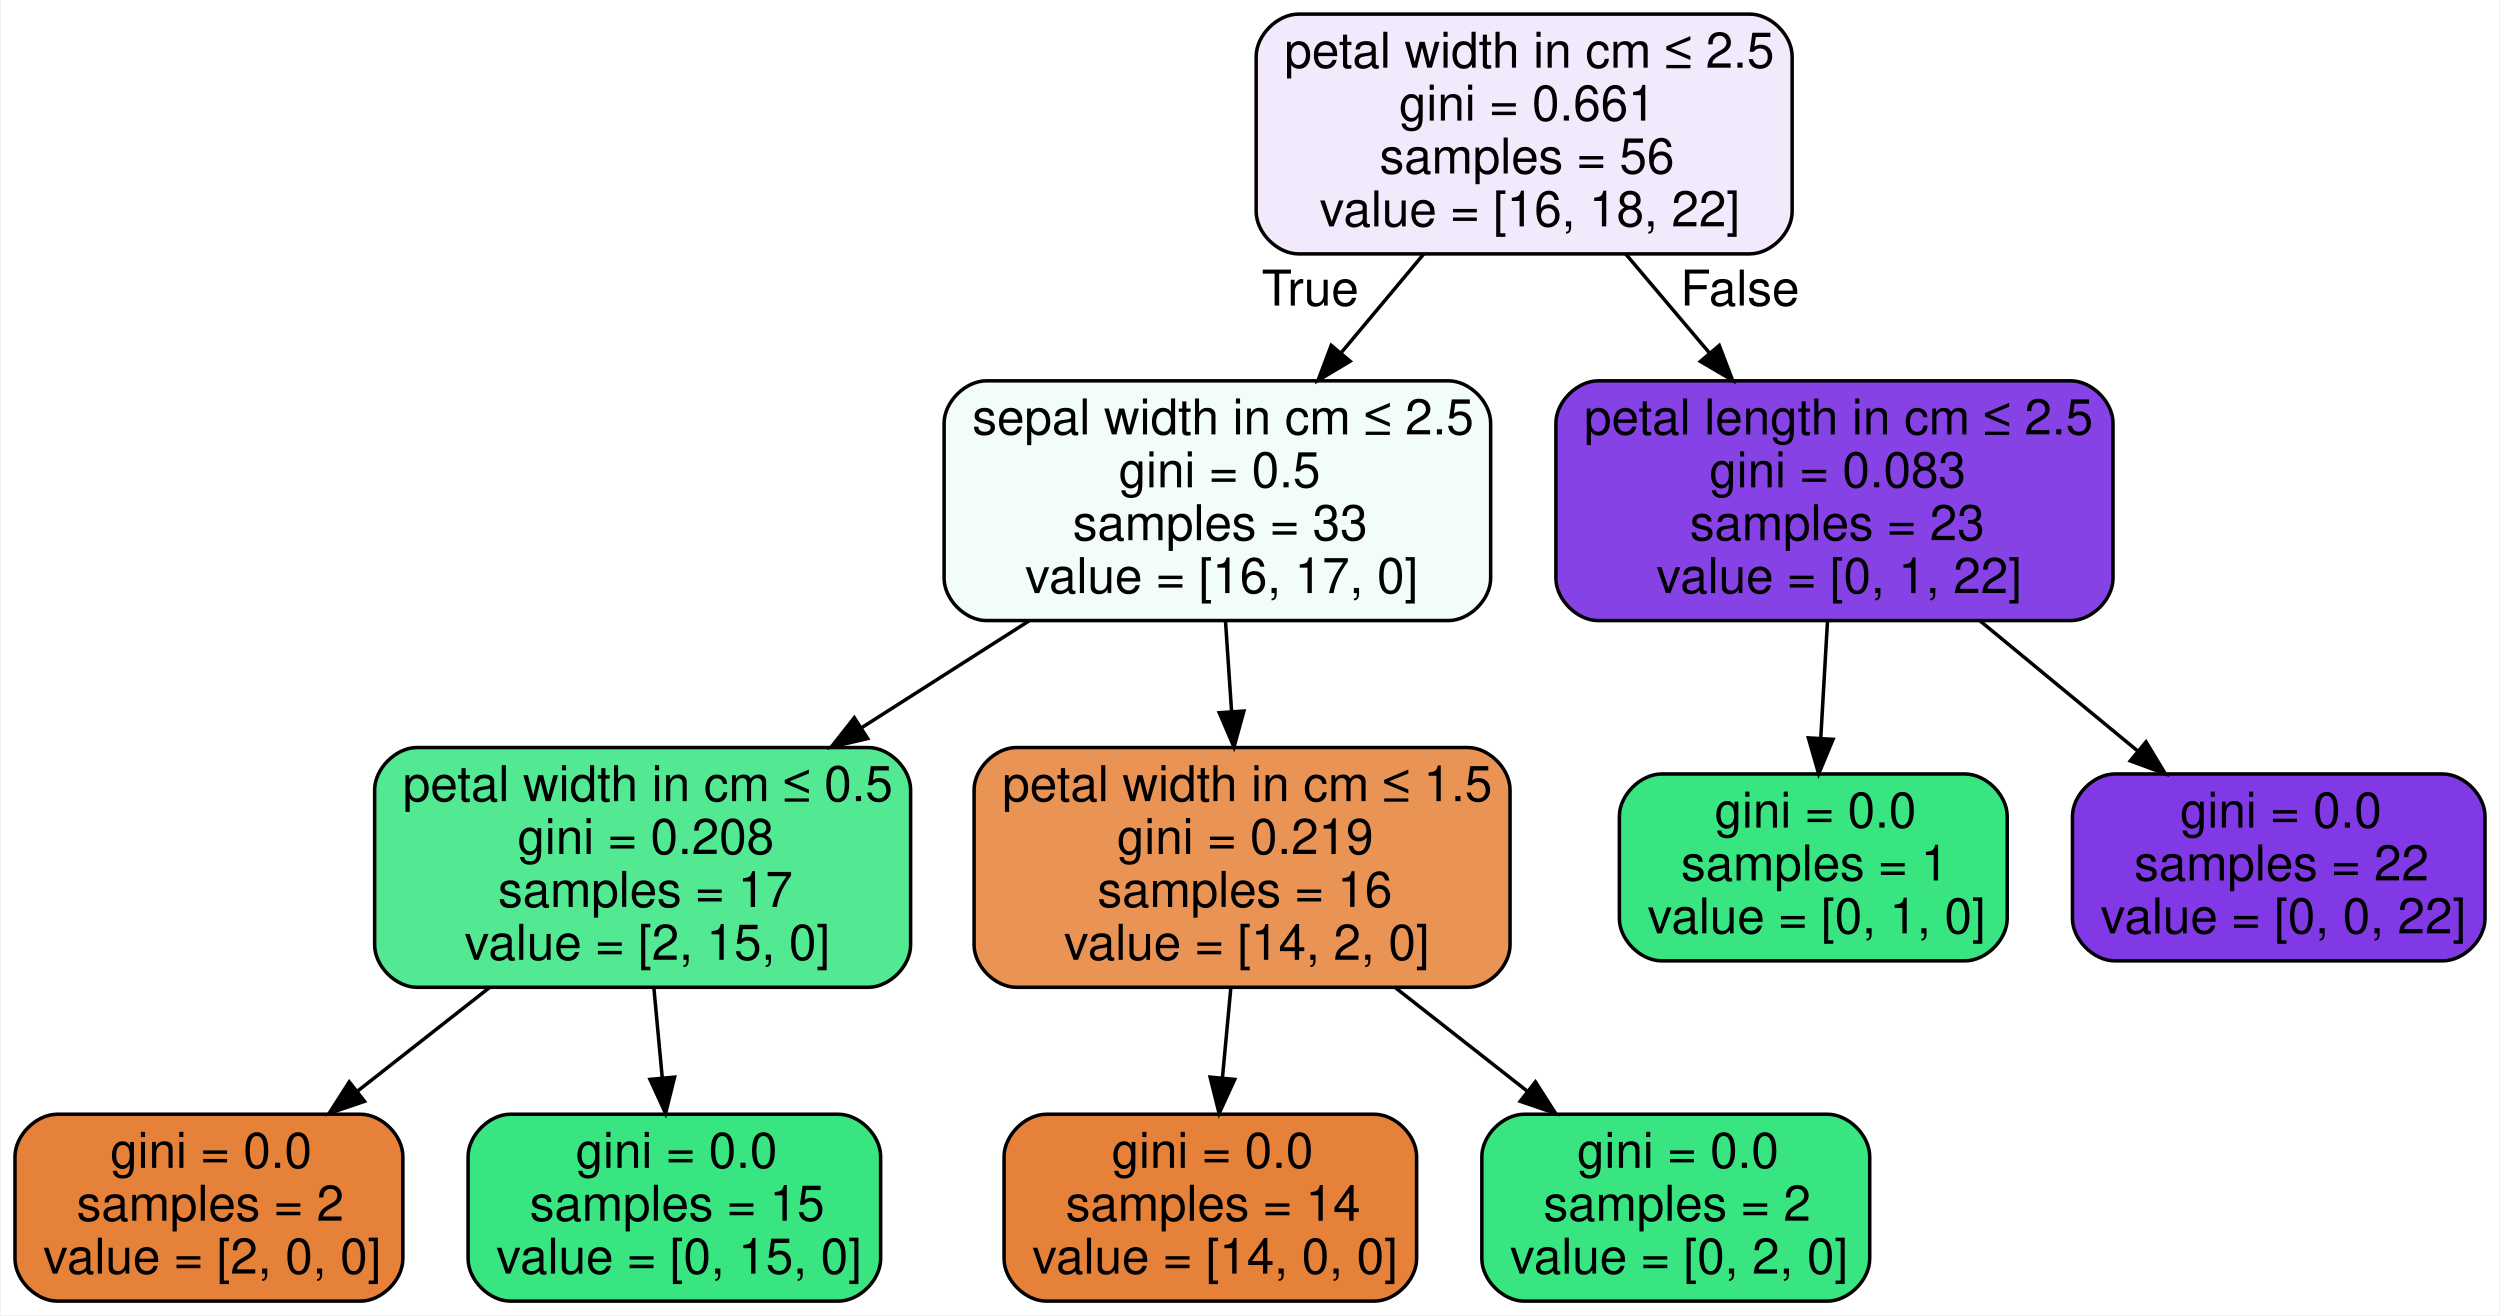
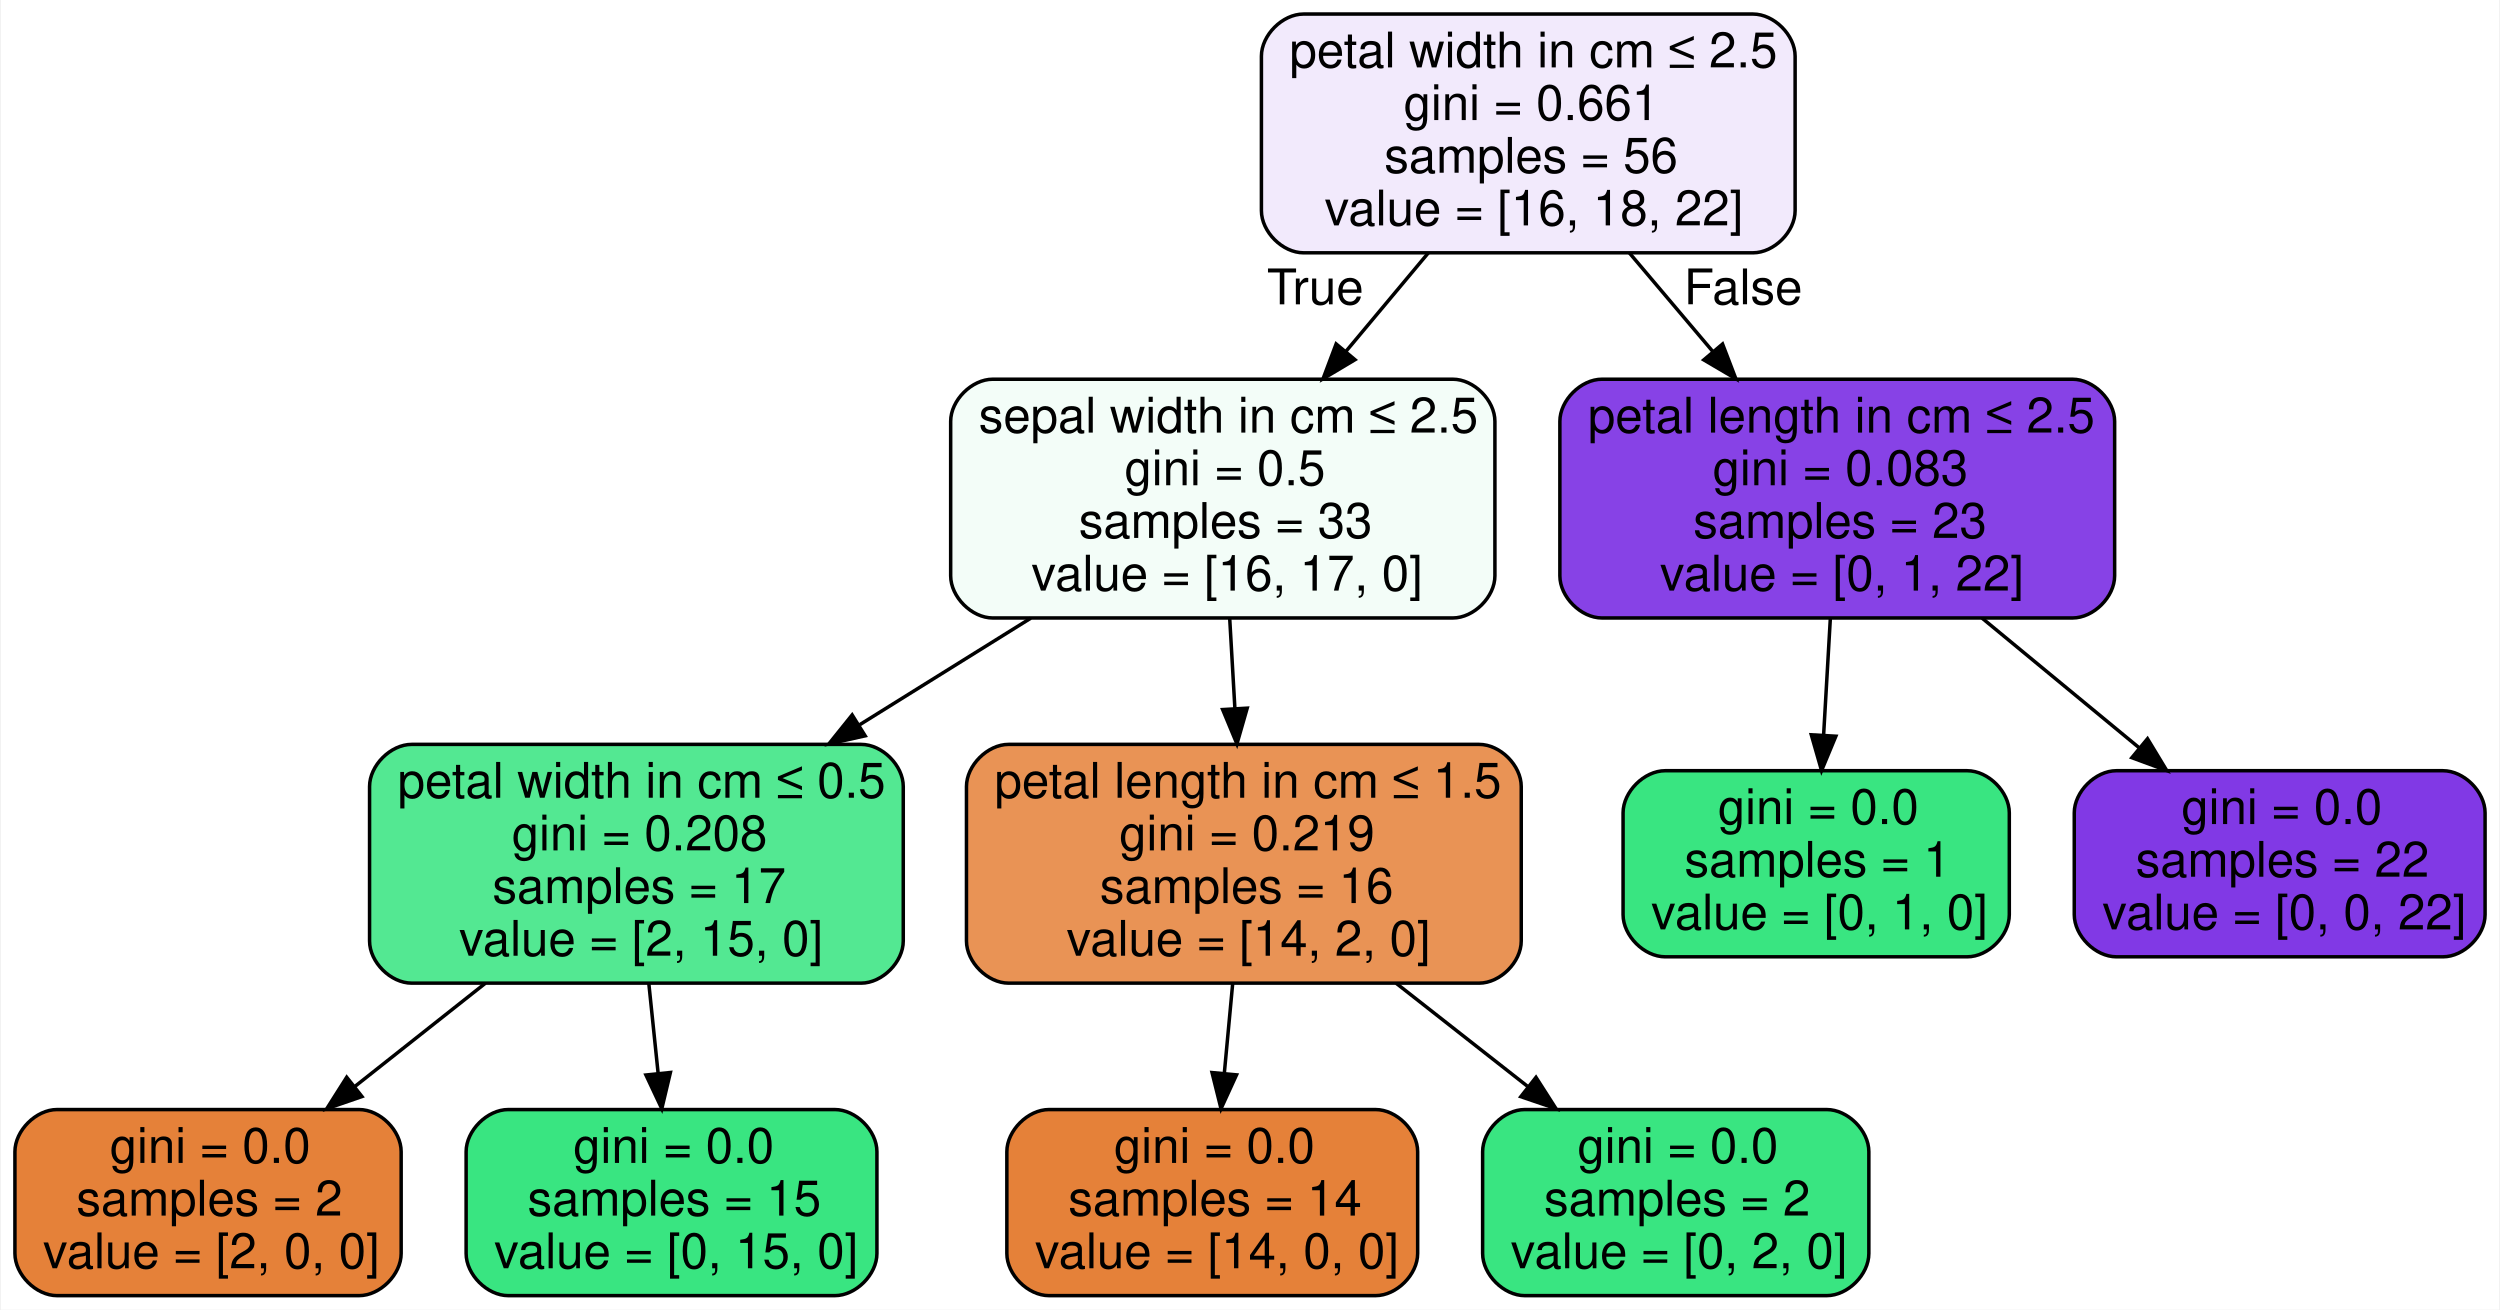
- <svg xmlns="http://www.w3.org/2000/svg" width="709pt" height="373pt" viewBox="0.00 0.00 708.50 373.00">
+ <svg xmlns="http://www.w3.org/2000/svg" width="712pt" height="373pt" viewBox="0.00 0.00 711.50 373.00">
  <g id="graph0" class="graph" transform="scale(1 1) rotate(0) translate(4 369)">
-     <polygon fill="#ffffff" stroke="transparent" points="-4,4 -4,-369 704.5,-369 704.5,4 -4,4" />
+     <polygon fill="#ffffff" stroke="transparent" points="-4,4 -4,-369 707.5,-369 707.5,4 -4,4" />
    <g id="node1" class="node">
-       <path fill="#f2eafc" stroke="#000000" d="M492,-365C492,-365 364,-365 364,-365 358,-365 352,-359 352,-353 352,-353 352,-309 352,-309 352,-303 358,-297 364,-297 364,-297 492,-297 492,-297 498,-297 504,-303 504,-309 504,-309 504,-353 504,-353 504,-359 498,-365 492,-365" />
-       <text text-anchor="start" x="360" y="-349.8" font-family="Helvetica,sans-Serif" font-size="14.00" fill="#000000">petal width in cm ≤ 2.5</text>
-       <text text-anchor="start" x="392.5" y="-334.8" font-family="Helvetica,sans-Serif" font-size="14.00" fill="#000000">gini = 0.661</text>
-       <text text-anchor="start" x="387" y="-319.8" font-family="Helvetica,sans-Serif" font-size="14.00" fill="#000000">samples = 56</text>
-       <text text-anchor="start" x="370" y="-304.8" font-family="Helvetica,sans-Serif" font-size="14.00" fill="#000000">value = [16, 18, 22]</text>
+       <path fill="#f2eafc" stroke="#000000" d="M495,-365C495,-365 367,-365 367,-365 361,-365 355,-359 355,-353 355,-353 355,-309 355,-309 355,-303 361,-297 367,-297 367,-297 495,-297 495,-297 501,-297 507,-303 507,-309 507,-309 507,-353 507,-353 507,-359 501,-365 495,-365" />
+       <text text-anchor="start" x="363" y="-349.8" font-family="Helvetica,sans-Serif" font-size="14.00" fill="#000000">petal width in cm ≤ 2.5</text>
+       <text text-anchor="start" x="395.5" y="-334.8" font-family="Helvetica,sans-Serif" font-size="14.00" fill="#000000">gini = 0.661</text>
+       <text text-anchor="start" x="390" y="-319.8" font-family="Helvetica,sans-Serif" font-size="14.00" fill="#000000">samples = 56</text>
+       <text text-anchor="start" x="373" y="-304.8" font-family="Helvetica,sans-Serif" font-size="14.00" fill="#000000">value = [16, 18, 22]</text>
    </g>
    <g id="node2" class="node">
-       <path fill="#f3fdf8" stroke="#000000" d="M406.5,-261C406.5,-261 275.5,-261 275.5,-261 269.5,-261 263.5,-255 263.5,-249 263.5,-249 263.5,-205 263.5,-205 263.5,-199 269.5,-193 275.5,-193 275.5,-193 406.5,-193 406.5,-193 412.5,-193 418.5,-199 418.5,-205 418.5,-205 418.5,-249 418.5,-249 418.5,-255 412.5,-261 406.5,-261" />
-       <text text-anchor="start" x="271.5" y="-245.8" font-family="Helvetica,sans-Serif" font-size="14.00" fill="#000000">sepal width in cm ≤ 2.5</text>
-       <text text-anchor="start" x="313" y="-230.8" font-family="Helvetica,sans-Serif" font-size="14.00" fill="#000000">gini = 0.5</text>
-       <text text-anchor="start" x="300" y="-215.8" font-family="Helvetica,sans-Serif" font-size="14.00" fill="#000000">samples = 33</text>
-       <text text-anchor="start" x="286.5" y="-200.8" font-family="Helvetica,sans-Serif" font-size="14.00" fill="#000000">value = [16, 17, 0]</text>
+       <path fill="#f3fdf8" stroke="#000000" d="M409.5,-261C409.5,-261 278.5,-261 278.5,-261 272.5,-261 266.5,-255 266.5,-249 266.5,-249 266.5,-205 266.5,-205 266.5,-199 272.5,-193 278.5,-193 278.5,-193 409.5,-193 409.5,-193 415.5,-193 421.5,-199 421.5,-205 421.5,-205 421.5,-249 421.5,-249 421.5,-255 415.5,-261 409.5,-261" />
+       <text text-anchor="start" x="274.5" y="-245.8" font-family="Helvetica,sans-Serif" font-size="14.00" fill="#000000">sepal width in cm ≤ 2.5</text>
+       <text text-anchor="start" x="316" y="-230.8" font-family="Helvetica,sans-Serif" font-size="14.00" fill="#000000">gini = 0.5</text>
+       <text text-anchor="start" x="303" y="-215.8" font-family="Helvetica,sans-Serif" font-size="14.00" fill="#000000">samples = 33</text>
+       <text text-anchor="start" x="289.5" y="-200.8" font-family="Helvetica,sans-Serif" font-size="14.00" fill="#000000">value = [16, 17, 0]</text>
    </g>
    <g id="edge1" class="edge">
-       <path fill="none" stroke="#000000" d="M399.513,-296.947C392.002,-287.968 383.81,-278.176 376,-268.839" />
-       <polygon fill="#000000" stroke="#000000" points="378.652,-266.554 369.551,-261.13 373.283,-271.046 378.652,-266.554" />
-       <text text-anchor="middle" x="367.335" y="-282.332" font-family="Helvetica,sans-Serif" font-size="14.00" fill="#000000">True</text>
+       <path fill="none" stroke="#000000" d="M402.513,-296.947C395.002,-287.968 386.81,-278.176 379,-268.839" />
+       <polygon fill="#000000" stroke="#000000" points="381.652,-266.554 372.551,-261.13 376.283,-271.046 381.652,-266.554" />
+       <text text-anchor="middle" x="370.335" y="-282.332" font-family="Helvetica,sans-Serif" font-size="14.00" fill="#000000">True</text>
    </g>
    <g id="node9" class="node">
-       <path fill="#8742e6" stroke="#000000" d="M583,-261C583,-261 449,-261 449,-261 443,-261 437,-255 437,-249 437,-249 437,-205 437,-205 437,-199 443,-193 449,-193 449,-193 583,-193 583,-193 589,-193 595,-199 595,-205 595,-205 595,-249 595,-249 595,-255 589,-261 583,-261" />
-       <text text-anchor="start" x="445" y="-245.8" font-family="Helvetica,sans-Serif" font-size="14.00" fill="#000000">petal length in cm ≤ 2.5</text>
-       <text text-anchor="start" x="480.5" y="-230.8" font-family="Helvetica,sans-Serif" font-size="14.00" fill="#000000">gini = 0.083</text>
-       <text text-anchor="start" x="475" y="-215.8" font-family="Helvetica,sans-Serif" font-size="14.00" fill="#000000">samples = 23</text>
-       <text text-anchor="start" x="465.5" y="-200.8" font-family="Helvetica,sans-Serif" font-size="14.00" fill="#000000">value = [0, 1, 22]</text>
+       <path fill="#8742e6" stroke="#000000" d="M586,-261C586,-261 452,-261 452,-261 446,-261 440,-255 440,-249 440,-249 440,-205 440,-205 440,-199 446,-193 452,-193 452,-193 586,-193 586,-193 592,-193 598,-199 598,-205 598,-205 598,-249 598,-249 598,-255 592,-261 586,-261" />
+       <text text-anchor="start" x="448" y="-245.8" font-family="Helvetica,sans-Serif" font-size="14.00" fill="#000000">petal length in cm ≤ 2.5</text>
+       <text text-anchor="start" x="483.5" y="-230.8" font-family="Helvetica,sans-Serif" font-size="14.00" fill="#000000">gini = 0.083</text>
+       <text text-anchor="start" x="478" y="-215.8" font-family="Helvetica,sans-Serif" font-size="14.00" fill="#000000">samples = 23</text>
+       <text text-anchor="start" x="468.5" y="-200.8" font-family="Helvetica,sans-Serif" font-size="14.00" fill="#000000">value = [0, 1, 22]</text>
    </g>
    <g id="edge8" class="edge">
-       <path fill="none" stroke="#000000" d="M456.815,-296.947C464.412,-287.968 472.697,-278.176 480.598,-268.839" />
-       <polygon fill="#000000" stroke="#000000" points="483.333,-271.025 487.121,-261.13 477.99,-266.503 483.333,-271.025" />
-       <text text-anchor="middle" x="489.197" y="-282.344" font-family="Helvetica,sans-Serif" font-size="14.00" fill="#000000">False</text>
+       <path fill="none" stroke="#000000" d="M459.815,-296.947C467.412,-287.968 475.697,-278.176 483.598,-268.839" />
+       <polygon fill="#000000" stroke="#000000" points="486.333,-271.025 490.121,-261.13 480.99,-266.503 486.333,-271.025" />
+       <text text-anchor="middle" x="492.197" y="-282.344" font-family="Helvetica,sans-Serif" font-size="14.00" fill="#000000">False</text>
    </g>
    <g id="node3" class="node">
-       <path fill="#53e892" stroke="#000000" d="M242,-157C242,-157 114,-157 114,-157 108,-157 102,-151 102,-145 102,-145 102,-101 102,-101 102,-95 108,-89 114,-89 114,-89 242,-89 242,-89 248,-89 254,-95 254,-101 254,-101 254,-145 254,-145 254,-151 248,-157 242,-157" />
-       <text text-anchor="start" x="110" y="-141.8" font-family="Helvetica,sans-Serif" font-size="14.00" fill="#000000">petal width in cm ≤ 0.5</text>
-       <text text-anchor="start" x="142.5" y="-126.8" font-family="Helvetica,sans-Serif" font-size="14.00" fill="#000000">gini = 0.208</text>
-       <text text-anchor="start" x="137" y="-111.8" font-family="Helvetica,sans-Serif" font-size="14.00" fill="#000000">samples = 17</text>
-       <text text-anchor="start" x="127.5" y="-96.8" font-family="Helvetica,sans-Serif" font-size="14.00" fill="#000000">value = [2, 15, 0]</text>
+       <path fill="#53e892" stroke="#000000" d="M241,-157C241,-157 113,-157 113,-157 107,-157 101,-151 101,-145 101,-145 101,-101 101,-101 101,-95 107,-89 113,-89 113,-89 241,-89 241,-89 247,-89 253,-95 253,-101 253,-101 253,-145 253,-145 253,-151 247,-157 241,-157" />
+       <text text-anchor="start" x="109" y="-141.8" font-family="Helvetica,sans-Serif" font-size="14.00" fill="#000000">petal width in cm ≤ 0.5</text>
+       <text text-anchor="start" x="141.5" y="-126.8" font-family="Helvetica,sans-Serif" font-size="14.00" fill="#000000">gini = 0.208</text>
+       <text text-anchor="start" x="136" y="-111.8" font-family="Helvetica,sans-Serif" font-size="14.00" fill="#000000">samples = 17</text>
+       <text text-anchor="start" x="126.5" y="-96.8" font-family="Helvetica,sans-Serif" font-size="14.00" fill="#000000">value = [2, 15, 0]</text>
    </g>
    <g id="edge2" class="edge">
-       <path fill="none" stroke="#000000" d="M287.628,-192.946C272.43,-183.25 255.744,-172.604 240.076,-162.607" />
-       <polygon fill="#000000" stroke="#000000" points="241.805,-159.558 231.492,-157.13 238.04,-165.459 241.805,-159.558" />
+       <path fill="none" stroke="#000000" d="M289.318,-192.946C273.747,-183.25 256.652,-172.604 240.6,-162.607" />
+       <polygon fill="#000000" stroke="#000000" points="242.144,-159.445 231.805,-157.13 238.443,-165.387 242.144,-159.445" />
    </g>
    <g id="node6" class="node">
-       <path fill="#e99355" stroke="#000000" d="M412,-157C412,-157 284,-157 284,-157 278,-157 272,-151 272,-145 272,-145 272,-101 272,-101 272,-95 278,-89 284,-89 284,-89 412,-89 412,-89 418,-89 424,-95 424,-101 424,-101 424,-145 424,-145 424,-151 418,-157 412,-157" />
-       <text text-anchor="start" x="280" y="-141.8" font-family="Helvetica,sans-Serif" font-size="14.00" fill="#000000">petal width in cm ≤ 1.5</text>
-       <text text-anchor="start" x="312.5" y="-126.8" font-family="Helvetica,sans-Serif" font-size="14.00" fill="#000000">gini = 0.219</text>
-       <text text-anchor="start" x="307" y="-111.8" font-family="Helvetica,sans-Serif" font-size="14.00" fill="#000000">samples = 16</text>
-       <text text-anchor="start" x="297.5" y="-96.8" font-family="Helvetica,sans-Serif" font-size="14.00" fill="#000000">value = [14, 2, 0]</text>
+       <path fill="#e99355" stroke="#000000" d="M417,-157C417,-157 283,-157 283,-157 277,-157 271,-151 271,-145 271,-145 271,-101 271,-101 271,-95 277,-89 283,-89 283,-89 417,-89 417,-89 423,-89 429,-95 429,-101 429,-101 429,-145 429,-145 429,-151 423,-157 417,-157" />
+       <text text-anchor="start" x="279" y="-141.8" font-family="Helvetica,sans-Serif" font-size="14.00" fill="#000000">petal length in cm ≤ 1.5</text>
+       <text text-anchor="start" x="314.5" y="-126.8" font-family="Helvetica,sans-Serif" font-size="14.00" fill="#000000">gini = 0.219</text>
+       <text text-anchor="start" x="309" y="-111.8" font-family="Helvetica,sans-Serif" font-size="14.00" fill="#000000">samples = 16</text>
+       <text text-anchor="start" x="299.5" y="-96.8" font-family="Helvetica,sans-Serif" font-size="14.00" fill="#000000">value = [14, 2, 0]</text>
    </g>
    <g id="edge5" class="edge">
-       <path fill="none" stroke="#000000" d="M343.292,-192.946C343.842,-184.776 344.437,-175.932 345.014,-167.37" />
-       <polygon fill="#000000" stroke="#000000" points="348.523,-167.343 345.703,-157.13 341.539,-166.872 348.523,-167.343" />
+       <path fill="none" stroke="#000000" d="M345.965,-192.946C346.436,-184.776 346.946,-175.932 347.44,-167.37" />
+       <polygon fill="#000000" stroke="#000000" points="350.949,-167.315 348.031,-157.13 343.961,-166.912 350.949,-167.315" />
    </g>
    <g id="node4" class="node">
      <path fill="#e58139" stroke="#000000" d="M98,-53C98,-53 12,-53 12,-53 6,-53 0,-47 0,-41 0,-41 0,-12 0,-12 0,-6 6,0 12,0 12,0 98,0 98,0 104,0 110,-6 110,-12 110,-12 110,-41 110,-41 110,-47 104,-53 98,-53" />
      <text text-anchor="start" x="27" y="-37.8" font-family="Helvetica,sans-Serif" font-size="14.00" fill="#000000">gini = 0.0</text>
      <text text-anchor="start" x="17.5" y="-22.8" font-family="Helvetica,sans-Serif" font-size="14.00" fill="#000000">samples = 2</text>
      <text text-anchor="start" x="8" y="-7.8" font-family="Helvetica,sans-Serif" font-size="14.00" fill="#000000">value = [2, 0, 0]</text>
    </g>
    <g id="edge3" class="edge">
-       <path fill="none" stroke="#000000" d="M134.635,-88.978C122.496,-79.454 109.323,-69.119 97.25,-59.647" />
-       <polygon fill="#000000" stroke="#000000" points="99.122,-56.667 89.094,-53.248 94.801,-62.175 99.122,-56.667" />
+       <path fill="none" stroke="#000000" d="M133.987,-88.978C121.948,-79.454 108.881,-69.119 96.906,-59.647" />
+       <polygon fill="#000000" stroke="#000000" points="98.831,-56.707 88.817,-53.248 94.489,-62.197 98.831,-56.707" />
    </g>
    <g id="node5" class="node">
      <path fill="#39e581" stroke="#000000" d="M233.5,-53C233.5,-53 140.5,-53 140.5,-53 134.5,-53 128.5,-47 128.5,-41 128.5,-41 128.5,-12 128.5,-12 128.5,-6 134.5,0 140.5,0 140.5,0 233.5,0 233.5,0 239.5,0 245.5,-6 245.5,-12 245.5,-12 245.5,-41 245.5,-41 245.5,-47 239.5,-53 233.5,-53" />
      <text text-anchor="start" x="159" y="-37.8" font-family="Helvetica,sans-Serif" font-size="14.00" fill="#000000">gini = 0.0</text>
      <text text-anchor="start" x="146" y="-22.8" font-family="Helvetica,sans-Serif" font-size="14.00" fill="#000000">samples = 15</text>
      <text text-anchor="start" x="136.5" y="-7.8" font-family="Helvetica,sans-Serif" font-size="14.00" fill="#000000">value = [0, 15, 0]</text>
    </g>
    <g id="edge4" class="edge">
-       <path fill="none" stroke="#000000" d="M181.173,-88.978C181.95,-80.645 182.785,-71.69 183.574,-63.236" />
-       <polygon fill="#000000" stroke="#000000" points="187.061,-63.53 184.505,-53.248 180.092,-62.88 187.061,-63.53" />
+       <path fill="none" stroke="#000000" d="M180.526,-88.978C181.389,-80.645 182.317,-71.69 183.193,-63.236" />
+       <polygon fill="#000000" stroke="#000000" points="186.679,-63.556 184.228,-53.248 179.716,-62.834 186.679,-63.556" />
    </g>
    <g id="node7" class="node">
-       <path fill="#e58139" stroke="#000000" d="M385.5,-53C385.5,-53 292.5,-53 292.5,-53 286.5,-53 280.5,-47 280.5,-41 280.5,-41 280.5,-12 280.5,-12 280.5,-6 286.5,0 292.5,0 292.5,0 385.5,0 385.5,0 391.5,0 397.5,-6 397.5,-12 397.5,-12 397.5,-41 397.5,-41 397.5,-47 391.5,-53 385.5,-53" />
-       <text text-anchor="start" x="311" y="-37.8" font-family="Helvetica,sans-Serif" font-size="14.00" fill="#000000">gini = 0.0</text>
-       <text text-anchor="start" x="298" y="-22.8" font-family="Helvetica,sans-Serif" font-size="14.00" fill="#000000">samples = 14</text>
-       <text text-anchor="start" x="288.5" y="-7.8" font-family="Helvetica,sans-Serif" font-size="14.00" fill="#000000">value = [14, 0, 0]</text>
+       <path fill="#e58139" stroke="#000000" d="M387.5,-53C387.5,-53 294.5,-53 294.5,-53 288.5,-53 282.5,-47 282.5,-41 282.5,-41 282.5,-12 282.5,-12 282.5,-6 288.5,0 294.5,0 294.5,0 387.5,0 387.5,0 393.5,0 399.5,-6 399.5,-12 399.5,-12 399.5,-41 399.5,-41 399.5,-47 393.5,-53 387.5,-53" />
+       <text text-anchor="start" x="313" y="-37.8" font-family="Helvetica,sans-Serif" font-size="14.00" fill="#000000">gini = 0.0</text>
+       <text text-anchor="start" x="300" y="-22.8" font-family="Helvetica,sans-Serif" font-size="14.00" fill="#000000">samples = 14</text>
+       <text text-anchor="start" x="290.5" y="-7.8" font-family="Helvetica,sans-Serif" font-size="14.00" fill="#000000">value = [14, 0, 0]</text>
    </g>
    <g id="edge6" class="edge">
-       <path fill="none" stroke="#000000" d="M344.827,-88.978C344.05,-80.645 343.215,-71.69 342.426,-63.236" />
-       <polygon fill="#000000" stroke="#000000" points="345.908,-62.88 341.495,-53.248 338.938,-63.53 345.908,-62.88" />
+       <path fill="none" stroke="#000000" d="M346.827,-88.978C346.05,-80.645 345.215,-71.69 344.426,-63.236" />
+       <polygon fill="#000000" stroke="#000000" points="347.908,-62.88 343.495,-53.248 340.938,-63.53 347.908,-62.88" />
    </g>
    <g id="node8" class="node">
-       <path fill="#39e581" stroke="#000000" d="M514,-53C514,-53 428,-53 428,-53 422,-53 416,-47 416,-41 416,-41 416,-12 416,-12 416,-6 422,0 428,0 428,0 514,0 514,0 520,0 526,-6 526,-12 526,-12 526,-41 526,-41 526,-47 520,-53 514,-53" />
-       <text text-anchor="start" x="443" y="-37.8" font-family="Helvetica,sans-Serif" font-size="14.00" fill="#000000">gini = 0.0</text>
-       <text text-anchor="start" x="433.5" y="-22.8" font-family="Helvetica,sans-Serif" font-size="14.00" fill="#000000">samples = 2</text>
-       <text text-anchor="start" x="424" y="-7.8" font-family="Helvetica,sans-Serif" font-size="14.00" fill="#000000">value = [0, 2, 0]</text>
+       <path fill="#39e581" stroke="#000000" d="M516,-53C516,-53 430,-53 430,-53 424,-53 418,-47 418,-41 418,-41 418,-12 418,-12 418,-6 424,0 430,0 430,0 516,0 516,0 522,0 528,-6 528,-12 528,-12 528,-41 528,-41 528,-47 522,-53 516,-53" />
+       <text text-anchor="start" x="445" y="-37.8" font-family="Helvetica,sans-Serif" font-size="14.00" fill="#000000">gini = 0.0</text>
+       <text text-anchor="start" x="435.5" y="-22.8" font-family="Helvetica,sans-Serif" font-size="14.00" fill="#000000">samples = 2</text>
+       <text text-anchor="start" x="426" y="-7.8" font-family="Helvetica,sans-Serif" font-size="14.00" fill="#000000">value = [0, 2, 0]</text>
    </g>
    <g id="edge7" class="edge">
-       <path fill="none" stroke="#000000" d="M391.365,-88.978C403.504,-79.454 416.677,-69.119 428.75,-59.647" />
-       <polygon fill="#000000" stroke="#000000" points="431.199,-62.175 436.906,-53.248 426.878,-56.667 431.199,-62.175" />
+       <path fill="none" stroke="#000000" d="M393.365,-88.978C405.504,-79.454 418.677,-69.119 430.75,-59.647" />
+       <polygon fill="#000000" stroke="#000000" points="433.199,-62.175 438.906,-53.248 428.878,-56.667 433.199,-62.175" />
    </g>
    <g id="node10" class="node">
-       <path fill="#39e581" stroke="#000000" d="M553,-149.5C553,-149.5 467,-149.5 467,-149.5 461,-149.5 455,-143.5 455,-137.5 455,-137.5 455,-108.5 455,-108.5 455,-102.5 461,-96.5 467,-96.5 467,-96.5 553,-96.5 553,-96.5 559,-96.5 565,-102.5 565,-108.5 565,-108.5 565,-137.5 565,-137.5 565,-143.5 559,-149.5 553,-149.5" />
-       <text text-anchor="start" x="482" y="-134.3" font-family="Helvetica,sans-Serif" font-size="14.00" fill="#000000">gini = 0.0</text>
-       <text text-anchor="start" x="472.5" y="-119.3" font-family="Helvetica,sans-Serif" font-size="14.00" fill="#000000">samples = 1</text>
-       <text text-anchor="start" x="463" y="-104.3" font-family="Helvetica,sans-Serif" font-size="14.00" fill="#000000">value = [0, 1, 0]</text>
+       <path fill="#39e581" stroke="#000000" d="M556,-149.5C556,-149.5 470,-149.5 470,-149.5 464,-149.5 458,-143.5 458,-137.5 458,-137.5 458,-108.5 458,-108.5 458,-102.5 464,-96.5 470,-96.5 470,-96.5 556,-96.5 556,-96.5 562,-96.5 568,-102.5 568,-108.5 568,-108.5 568,-137.5 568,-137.5 568,-143.5 562,-149.5 556,-149.5" />
+       <text text-anchor="start" x="485" y="-134.3" font-family="Helvetica,sans-Serif" font-size="14.00" fill="#000000">gini = 0.0</text>
+       <text text-anchor="start" x="475.5" y="-119.3" font-family="Helvetica,sans-Serif" font-size="14.00" fill="#000000">samples = 1</text>
+       <text text-anchor="start" x="466" y="-104.3" font-family="Helvetica,sans-Serif" font-size="14.00" fill="#000000">value = [0, 1, 0]</text>
    </g>
    <g id="edge9" class="edge">
-       <path fill="none" stroke="#000000" d="M514.035,-192.946C513.419,-182.262 512.736,-170.425 512.11,-159.574" />
-       <polygon fill="#000000" stroke="#000000" points="515.601,-159.324 511.531,-149.542 508.613,-159.727 515.601,-159.324" />
+       <path fill="none" stroke="#000000" d="M517.035,-192.946C516.419,-182.262 515.736,-170.425 515.11,-159.574" />
+       <polygon fill="#000000" stroke="#000000" points="518.601,-159.324 514.531,-149.542 511.613,-159.727 518.601,-159.324" />
    </g>
    <g id="node11" class="node">
-       <path fill="#8139e5" stroke="#000000" d="M688.5,-149.5C688.5,-149.5 595.5,-149.5 595.5,-149.5 589.5,-149.5 583.5,-143.5 583.5,-137.5 583.5,-137.5 583.5,-108.5 583.5,-108.5 583.5,-102.5 589.5,-96.5 595.5,-96.5 595.5,-96.5 688.5,-96.5 688.5,-96.5 694.5,-96.5 700.5,-102.5 700.5,-108.5 700.5,-108.5 700.5,-137.5 700.5,-137.5 700.5,-143.5 694.5,-149.5 688.5,-149.5" />
-       <text text-anchor="start" x="614" y="-134.3" font-family="Helvetica,sans-Serif" font-size="14.00" fill="#000000">gini = 0.0</text>
-       <text text-anchor="start" x="601" y="-119.3" font-family="Helvetica,sans-Serif" font-size="14.00" fill="#000000">samples = 22</text>
-       <text text-anchor="start" x="591.5" y="-104.3" font-family="Helvetica,sans-Serif" font-size="14.00" fill="#000000">value = [0, 0, 22]</text>
+       <path fill="#8139e5" stroke="#000000" d="M691.5,-149.5C691.5,-149.5 598.5,-149.5 598.5,-149.5 592.5,-149.5 586.5,-143.5 586.5,-137.5 586.5,-137.5 586.5,-108.5 586.5,-108.5 586.5,-102.5 592.5,-96.5 598.5,-96.5 598.5,-96.5 691.5,-96.5 691.5,-96.5 697.5,-96.5 703.5,-102.5 703.5,-108.5 703.5,-108.5 703.5,-137.5 703.5,-137.5 703.5,-143.5 697.5,-149.5 691.5,-149.5" />
+       <text text-anchor="start" x="617" y="-134.3" font-family="Helvetica,sans-Serif" font-size="14.00" fill="#000000">gini = 0.0</text>
+       <text text-anchor="start" x="604" y="-119.3" font-family="Helvetica,sans-Serif" font-size="14.00" fill="#000000">samples = 22</text>
+       <text text-anchor="start" x="594.5" y="-104.3" font-family="Helvetica,sans-Serif" font-size="14.00" fill="#000000">value = [0, 0, 22]</text>
    </g>
    <g id="edge10" class="edge">
-       <path fill="none" stroke="#000000" d="M557.257,-192.946C571.67,-181.05 587.813,-167.726 602.112,-155.924" />
-       <polygon fill="#000000" stroke="#000000" points="604.359,-158.607 609.843,-149.542 599.903,-153.209 604.359,-158.607" />
+       <path fill="none" stroke="#000000" d="M560.257,-192.946C574.67,-181.05 590.813,-167.726 605.112,-155.924" />
+       <polygon fill="#000000" stroke="#000000" points="607.359,-158.607 612.843,-149.542 602.903,-153.209 607.359,-158.607" />
    </g>
  </g>
</svg>
